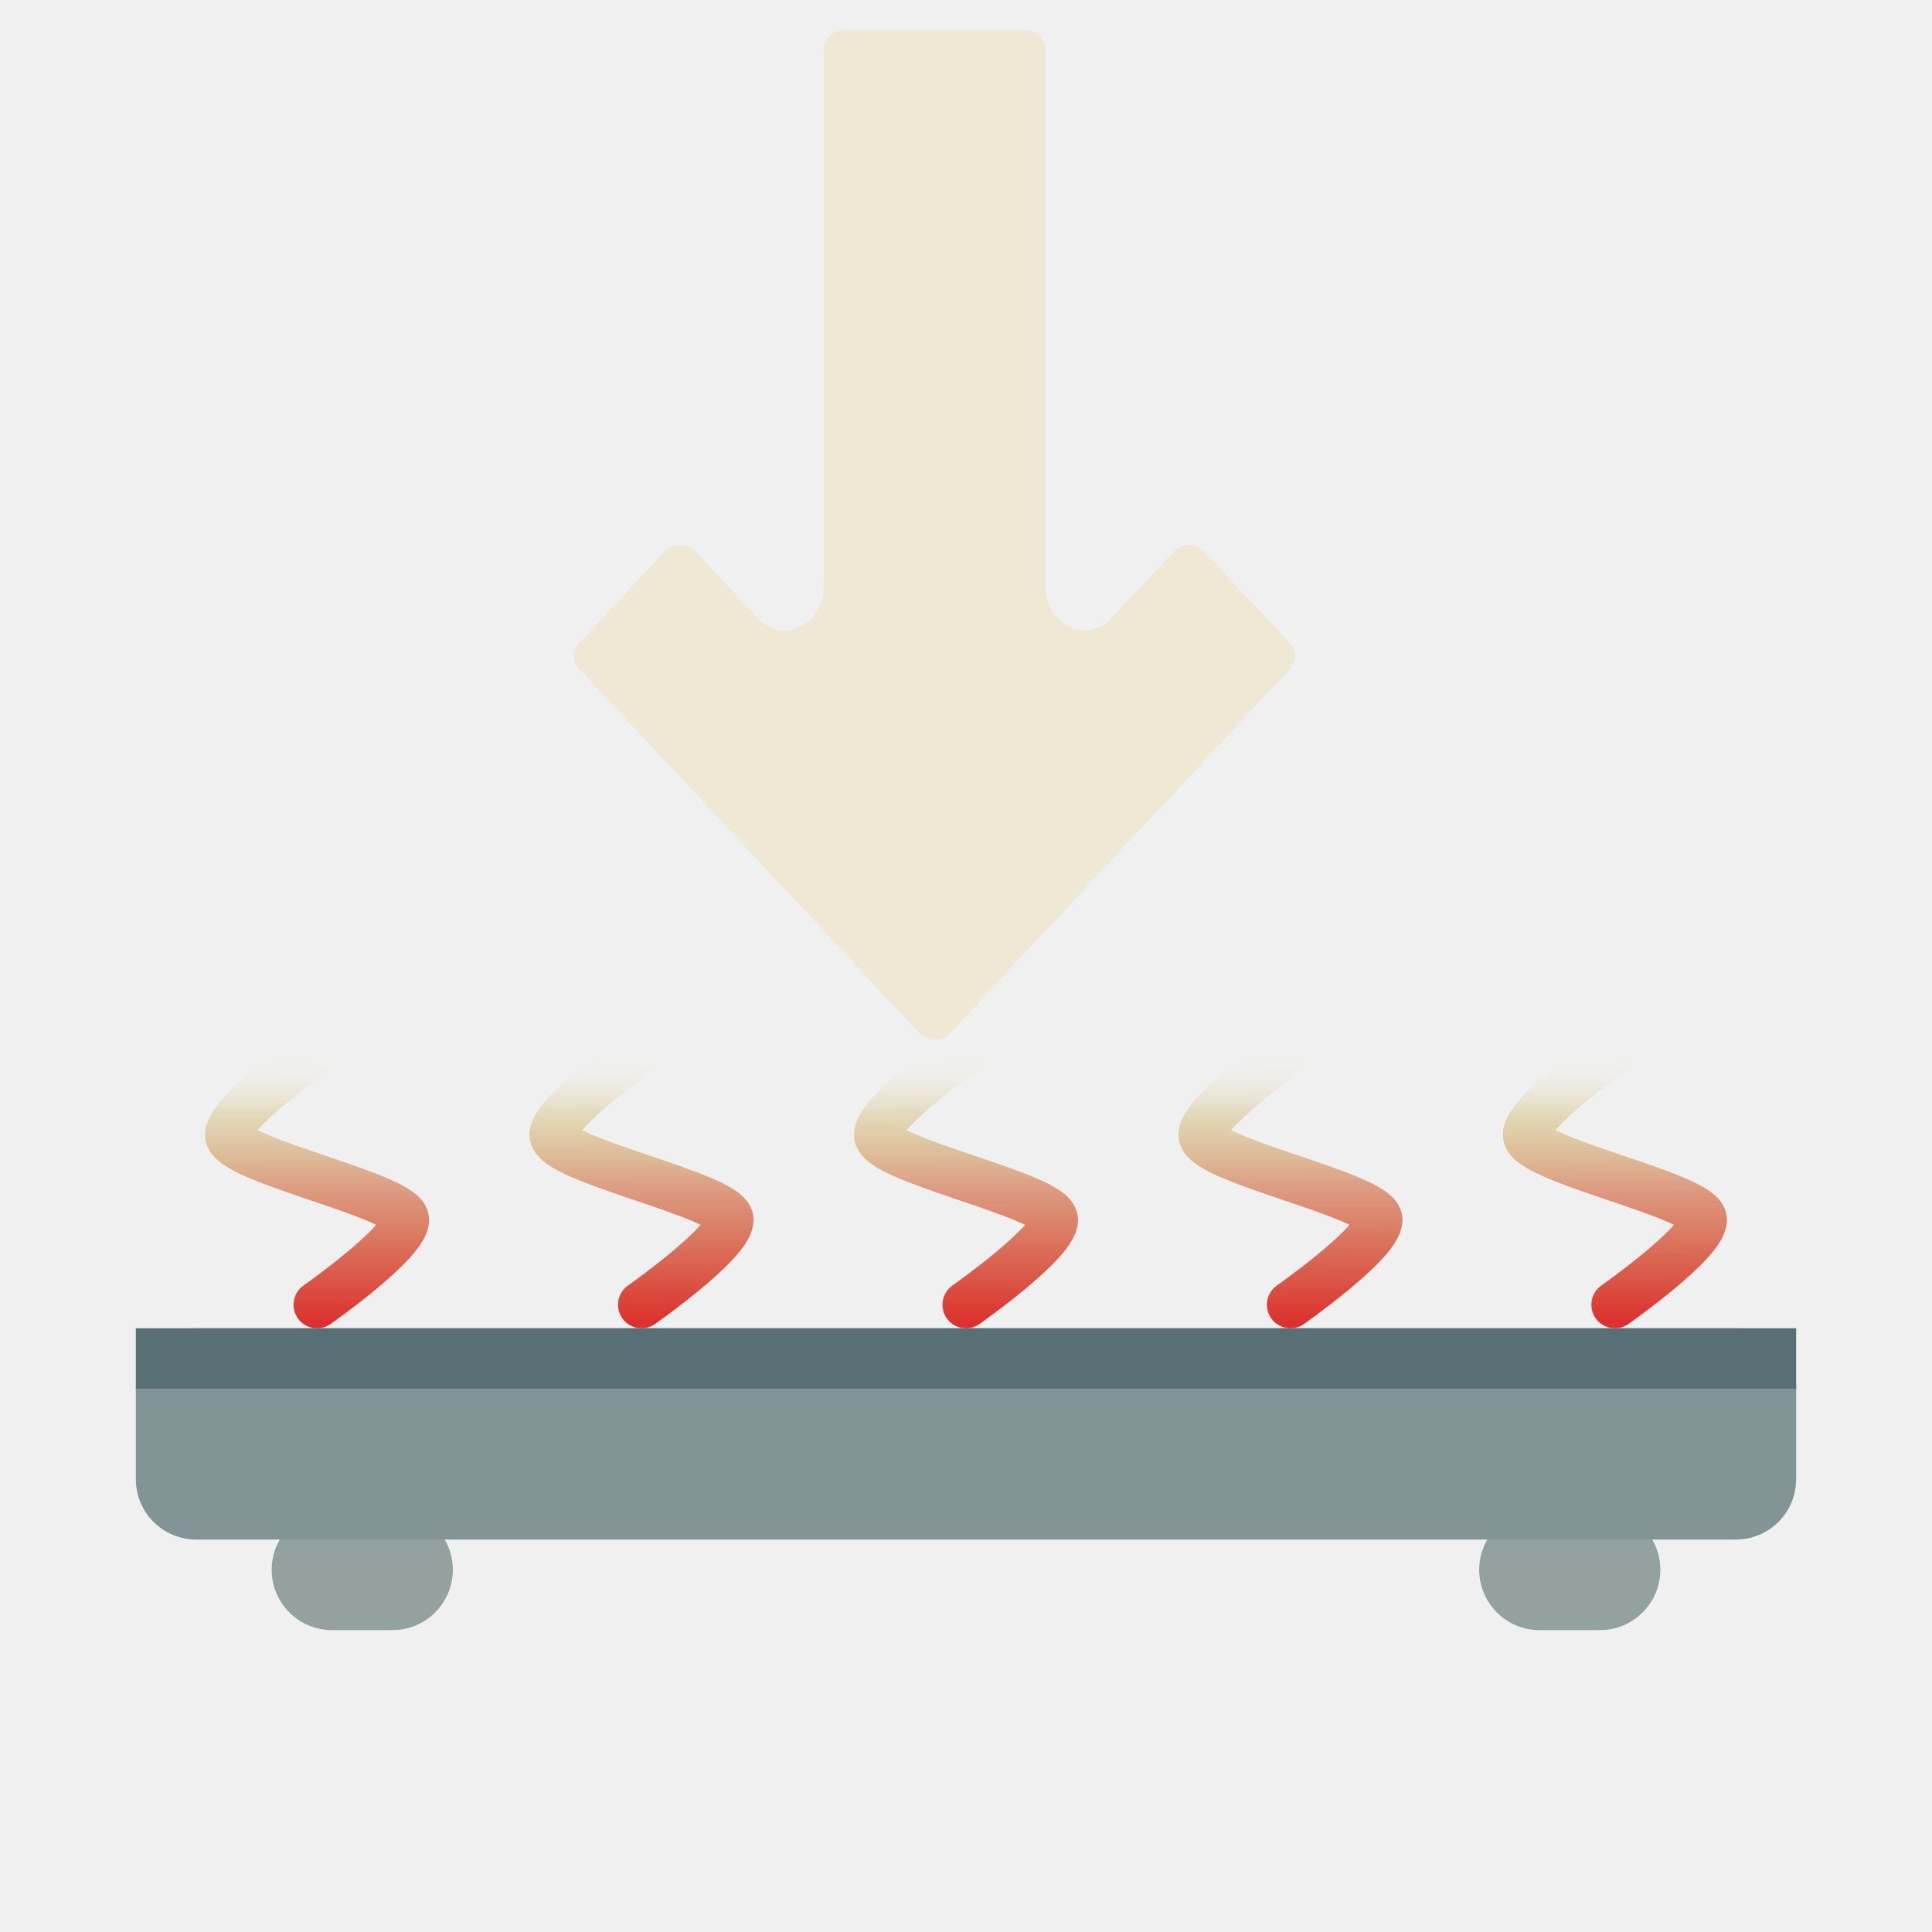
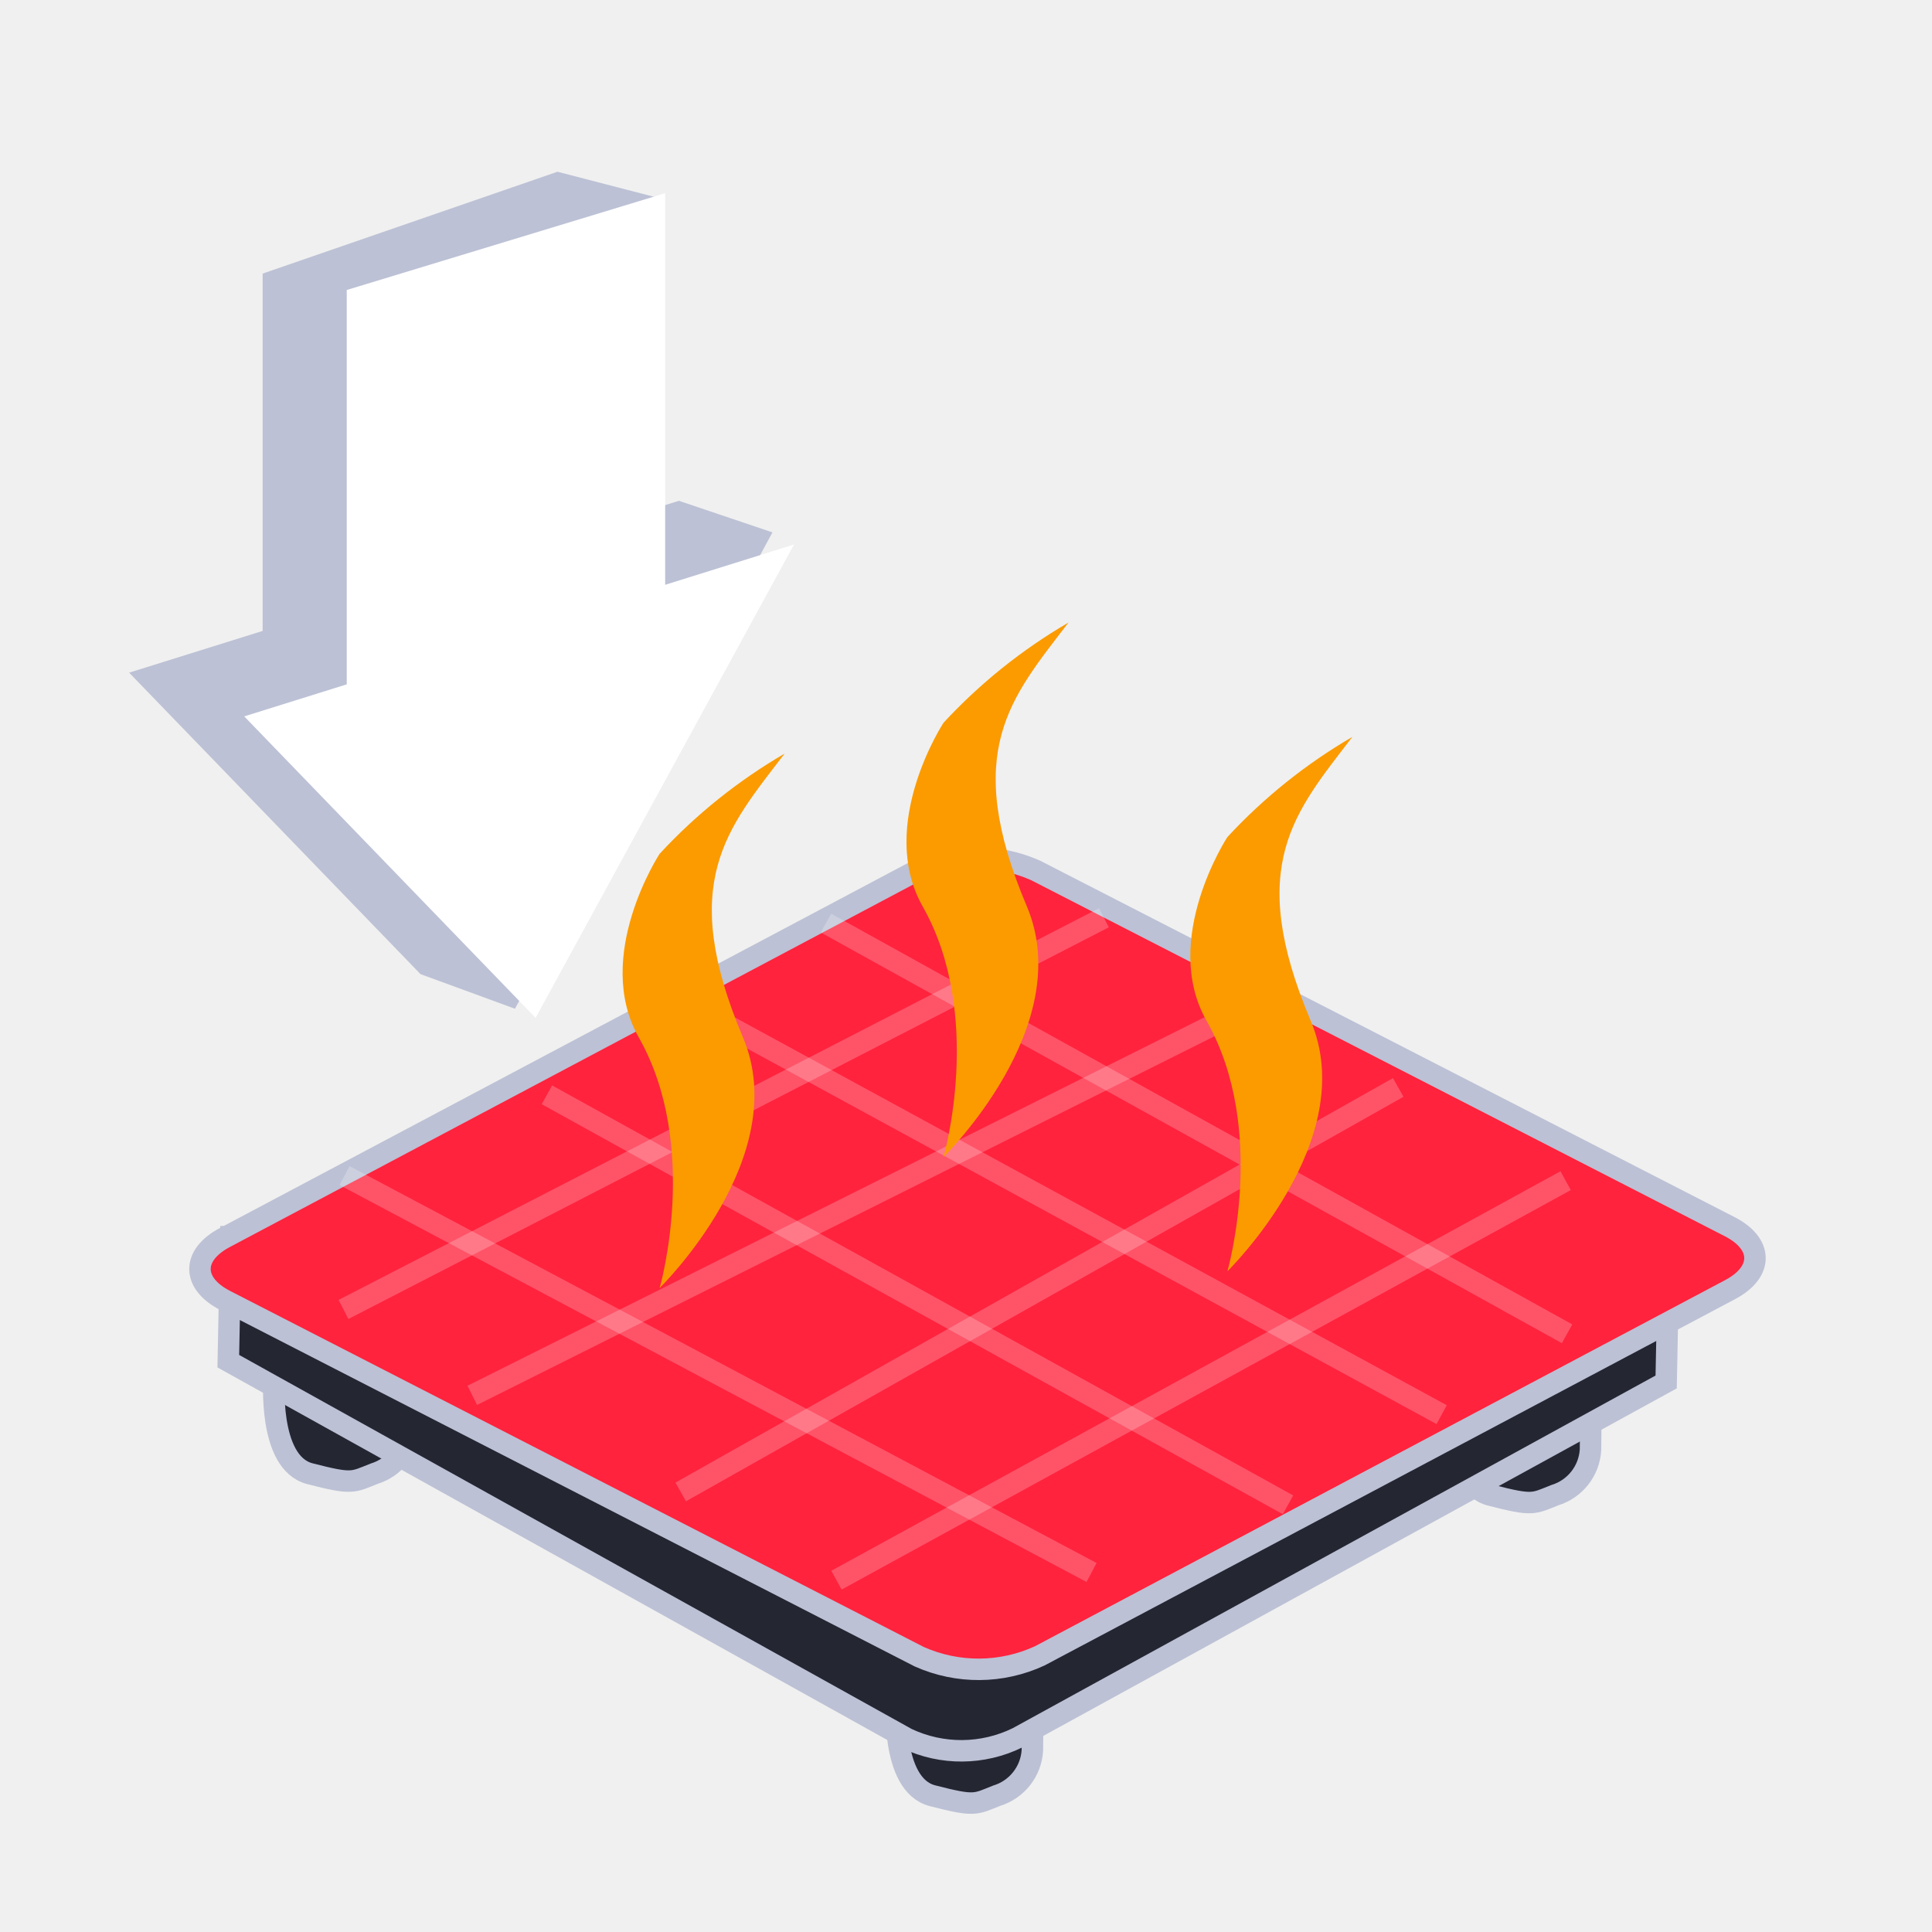
- <svg xmlns="http://www.w3.org/2000/svg" xmlns:xlink="http://www.w3.org/1999/xlink" width="64" height="64" viewBox="0 0 64 64" version="1.1" id="svg38">
-   <defs id="defs42">
-     <linearGradient id="linearGradient955">
-       <stop style="stop-color:#dc322f;stop-opacity:1" offset="0" id="stop959" />
-       <stop style="stop-color:#cb4b16;stop-opacity:0.498" offset="0.5" id="stop964" />
-       <stop style="stop-color:#b58900;stop-opacity:0.247" offset="0.75" id="stop966" />
-       <stop style="stop-color:#ffffff;stop-opacity:0;" offset="1" id="stop961" />
-     </linearGradient>
-     <linearGradient xlink:href="#linearGradient955" id="linearGradient945" x1="51" y1="40" x2="50.862" y2="5.843" gradientUnits="userSpaceOnUse" gradientTransform="matrix(1.030394,0,0,0.2620647,1.088191,33.24833)" />
-     <linearGradient xlink:href="#linearGradient955" id="linearGradient856" gradientUnits="userSpaceOnUse" x1="51" y1="40" x2="50.862" y2="5.843" gradientTransform="matrix(1.030394,0,0,0.2620647,1.088191,33.24833)" />
-     <linearGradient xlink:href="#linearGradient955" id="linearGradient858" gradientUnits="userSpaceOnUse" x1="51" y1="40" x2="50.862" y2="5.843" gradientTransform="matrix(1.030394,0,0,0.2620647,1.088191,33.24833)" />
-     <linearGradient xlink:href="#linearGradient955" id="linearGradient860" gradientUnits="userSpaceOnUse" x1="51" y1="40" x2="50.862" y2="5.843" gradientTransform="matrix(1.030394,0,0,0.2620647,1.088191,33.24833)" />
-     <linearGradient xlink:href="#linearGradient955" id="linearGradient862" gradientUnits="userSpaceOnUse" x1="51" y1="40" x2="50.862" y2="5.843" gradientTransform="matrix(1.030394,0,0,0.2620647,1.088191,33.24833)" />
+ <svg xmlns="http://www.w3.org/2000/svg" id="组_2_拷贝" data-name="组 2 拷贝" width="63.999" height="63.999" viewBox="0 0 90 90">
+   <defs>
+     <style>
+       .cls-1 {
+         fill: #bcc1d5;
+       }
+ 
+       .cls-1, .cls-2, .cls-3, .cls-4, .cls-5, .cls-6 {
+         fill-rule: evenodd;
+       }
+ 
+       .cls-2 {
+         fill: #fff;
+       }
+ 
+       .cls-3 {
+         fill: #242632;
+       }
+ 
+       .cls-3, .cls-4 {
+         stroke: #bcc1d5;
+       }
+ 
+       .cls-3, .cls-4, .cls-5 {
+         stroke-width: 1px;
+       }
+ 
+       .cls-4 {
+         fill: #ff233d;
+       }
+ 
+       .cls-5 {
+         fill: none;
+         stroke: #fff;
+         opacity: 0.22;
+       }
+ 
+       .cls-6 {
+         fill: #fb9b00;
+       }
+     </style>
  </defs>
-   <path d="m 32,43.221 c 0,0 2.931,-2.056 2.931,-2.814 0,-0.809 -5.863,-1.971 -5.863,-2.814 C 29.069,36.835 32,34.779 32,34.779" id="path25" stroke-width="3" stroke-linecap="round" stroke-linejoin="round" style="font-variation-settings:normal;vector-effect:none;fill:none;fill-opacity:1;fill-rule:evenodd;stroke:url(#linearGradient856);stroke-width:1.559;stroke-linecap:round;stroke-linejoin:round;stroke-miterlimit:4;stroke-dasharray:none;stroke-dashoffset:0;stroke-opacity:1;stop-color:#000000" />
-   <path d="m 42.748,43.221 c 0,0 2.931,-2.056 2.931,-2.814 0,-0.809 -5.863,-1.971 -5.863,-2.814 0,-0.758 2.931,-2.814 2.931,-2.814" id="path27" stroke-width="3" stroke-linecap="round" stroke-linejoin="round" style="font-variation-settings:normal;vector-effect:none;fill:none;fill-opacity:1;fill-rule:evenodd;stroke:url(#linearGradient858);stroke-width:1.559;stroke-linecap:round;stroke-linejoin:round;stroke-miterlimit:4;stroke-dasharray:none;stroke-dashoffset:0;stroke-opacity:1;stop-color:#000000" />
-   <path d="m 21.252,43.221 c 0,0 2.931,-2.056 2.931,-2.814 0,-0.809 -5.863,-1.971 -5.863,-2.814 0,-0.758 2.931,-2.814 2.931,-2.814" id="path29" stroke-width="3" stroke-linecap="round" stroke-linejoin="round" style="font-variation-settings:normal;vector-effect:none;fill:none;fill-opacity:1;fill-rule:evenodd;stroke:url(#linearGradient860);stroke-width:1.559;stroke-linecap:round;stroke-linejoin:round;stroke-miterlimit:4;stroke-dasharray:none;stroke-dashoffset:0;stroke-opacity:1;stop-color:#000000" />
-   <path d="m 53.496,43.221 c 0,0 2.931,-2.056 2.931,-2.814 0,-0.809 -5.863,-1.971 -5.863,-2.814 0,-0.758 2.931,-2.814 2.931,-2.814" id="path31" stroke-width="1.559" stroke-linecap="round" stroke-linejoin="round" style="fill:none;fill-rule:evenodd;stroke:url(#linearGradient862)" />
-   <path d="m 10.504,43.221 c 0,0 2.931,-2.056 2.931,-2.814 0,-0.809 -5.863,-1.971 -5.863,-2.814 0,-0.758 2.931,-2.814 2.931,-2.814" id="path33" stroke-width="3" stroke-linecap="round" stroke-linejoin="round" style="font-variation-settings:normal;vector-effect:none;fill:none;fill-opacity:1;fill-rule:evenodd;stroke:url(#linearGradient945);stroke-width:1.559;stroke-linecap:round;stroke-linejoin:round;stroke-miterlimit:4;stroke-dasharray:none;stroke-dashoffset:0;stroke-opacity:1;stop-color:#000000" />
-   <g id="g859">
-     <rect style="opacity:0.995;fill:#93a1a1;fill-opacity:1;stroke:none;stroke-width:2;stroke-linecap:round;stroke-linejoin:round;paint-order:stroke fill markers;stop-color:#000000" id="rect863" width="6" height="4" x="9" y="50" rx="2" ry="2" />
-     <rect style="opacity:0.995;fill:#93a1a1;fill-opacity:1;stroke:none;stroke-width:2;stroke-linecap:round;stroke-linejoin:round;paint-order:stroke fill markers;stop-color:#000000" id="rect912" width="6" height="4" x="49" y="50" rx="2" ry="2" />
-     <rect style="opacity:0.995;fill:#839496;stroke:none;stroke-width:2;stroke-linecap:round;stroke-linejoin:round;paint-order:stroke fill markers;stop-color:#000000" id="rect857" width="55" height="7" x="4.5" y="44" ry="2" rx="2" />
-     <rect style="opacity:0.995;fill:#586e75;stroke:none;stroke-width:2;stroke-linecap:round;stroke-linejoin:round;paint-order:stroke fill markers;stop-color:#000000" id="rect854" width="55" x="4.5" y="44" height="2" />
+   <g id="组_1" data-name="组 1">
+     <path id="形状_27_拷贝" data-name="形状 27 拷贝" class="cls-1" d="M6.015,31.335l25.611-8.006L35.984,24.8,23.989,46.991l-4.4-1.612Z" />
+     <path id="矩形_1_拷贝" data-name="矩形 1 拷贝" class="cls-1" d="M12.234,12.745L25.969,8l4.562,1.184L25.969,28.034,12.234,32.783V12.745Z" />
+     <path id="形状_27" data-name="形状 27" class="cls-2" d="M11.377,33.372l25.611-8.006L24.95,47.415Z" />
+     <path id="矩形_1" data-name="矩形 1" class="cls-2" d="M16.152,13.509L30.986,9V29.216L16.152,33.724V13.509Z" />
  </g>
-   <path style="color:#000000;display:inline;opacity:0.998;fill:#eee8d5;stroke:none;stroke-width:0.685;stroke-linecap:round;stroke-linejoin:round;-inkscape-stroke:none" d="m 27.98,1 h 5.961 c 0.442,0 0.694,0.316 0.694,0.672 v 17.752 c 2.3e-4,1.28 1.359,1.937 2.182,1.055 l 2.056,-2.202 c 0.276,-0.295 0.756,-0.295 1.032,0 l 2.808,3.009 c 0.138,0.148 0.183,0.296 0.183,0.447 0,0.152 -0.044,0.301 -0.183,0.449 l -8.429,9.027 -2.81,3.012 c -0.276,0.296 -0.753,0.296 -1.029,0 l -2.81,-3.012 -8.429,-9.027 c -0.276,-0.296 -0.276,-0.6 0,-0.896 l 2.808,-3.009 c 0.276,-0.295 0.756,-0.295 1.032,0 l 2.056,2.202 c 0.823,0.882 2.182,0.224 2.182,-1.055 V 1.672 C 27.286,1.316 27.538,1 27.98,1 Z" id="rect852-3" />
+   <path id="形状_23" data-name="形状 23" class="cls-3" d="M41.773,79.127s-0.328,4.01,1.663,4.524,1.982,0.4,2.993,0a2.355,2.355,0,0,0,1.663-2.111c0.02-.95,0-3.016,0-3.016L47.76,75.809l-4.324.9-0.665.6Z" />
+   <path id="形状_23_拷贝" data-name="形状 23 拷贝" class="cls-3" d="M12.773,64.127s-0.328,4.01,1.663,4.524,1.982,0.4,2.993,0a2.355,2.355,0,0,0,1.663-2.111c0.02-.95,0-3.016,0-3.016L18.76,60.809l-4.324.9-0.665.6Z" />
+   <path id="形状_23_拷贝_2" data-name="形状 23 拷贝 2" class="cls-3" d="M67.773,65.127s-0.328,4.01,1.663,4.524,1.982,0.4,2.993,0a2.355,2.355,0,0,0,1.663-2.111c0.02-.95,0-3.016,0-3.016L73.76,61.809l-4.324.9-0.665.6Z" />
+   <path id="圆角矩形_3542_拷贝" data-name="圆角矩形 3542 拷贝" class="cls-3" d="M47.925,45.559L77.75,57.606l-0.134,6.771L47.4,80.953a5.945,5.945,0,0,1-5.149.04L10.635,63.409l0.115-5.8s3.794-.009,5.526-0.967c7.424-4.106,26.5-11.04,26.5-11.04A5.945,5.945,0,0,1,47.925,45.559Z" />
+   <path id="圆角矩形_3542" data-name="圆角矩形 3542" class="cls-4" d="M48.243,40.547l32.341,16.6c1.553,0.8,1.56,2.108.015,2.927L48.435,77.137a6.791,6.791,0,0,1-5.609.041l-32.341-16.6c-1.553-.8-1.56-2.108-0.015-2.927L42.634,40.588A6.791,6.791,0,0,1,48.243,40.547Z" />
+   <path id="形状_17" data-name="形状 17" class="cls-5" d="M32.633,47.092L67.158,65.9" />
+   <path id="形状_17_拷贝" data-name="形状 17 拷贝" class="cls-5" d="M25.477,51L60,70.1" />
+   <path id="形状_17_拷贝_2" data-name="形状 17 拷贝 2" class="cls-5" d="M38.477,43L73,62.133" />
+   <path id="形状_18" data-name="形状 18" class="cls-5" d="M16.049,54.762l34.8,18.49" />
+   <path id="形状_19" data-name="形状 19" class="cls-5" d="M22,65L58,47" />
+   <path id="形状_20" data-name="形状 20" class="cls-5" d="M38.965,73.611L72.934,55" />
+   <path id="形状_19_拷贝" data-name="形状 19 拷贝" class="cls-5" d="M16,61L51.424,42.753" />
+   <path id="形状_20_拷贝" data-name="形状 20 拷贝" class="cls-5" d="M31.71,69.5L65.135,50.657" />
+   <path id="形状_24" data-name="形状 24" class="cls-6" d="M30.729,39.772s-3.12,4.767-.971,8.558C32.635,53.4,30.729,60,30.729,60s6.243-6.089,3.883-11.67c-3.057-7.229-.746-9.711,1.941-13.226A25.22,25.22,0,0,0,30.729,39.772Z" />
+   <path id="形状_24_拷贝" data-name="形状 24 拷贝" class="cls-6" d="M43.953,33.668s-3.12,4.767-.971,8.558c2.877,5.073.971,11.67,0.971,11.67s6.243-6.089,3.883-11.67C44.778,35,47.089,32.515,49.776,29A25.214,25.214,0,0,0,43.953,33.668Z" />
+   <path id="形状_24_拷贝_2" data-name="形状 24 拷贝 2" class="cls-6" d="M57.176,38.994s-3.12,4.767-.971,8.558c2.877,5.073.971,11.67,0.971,11.67s6.243-6.089,3.883-11.67C58,40.323,60.313,37.841,63,34.326A25.216,25.216,0,0,0,57.176,38.994Z" />
</svg>
